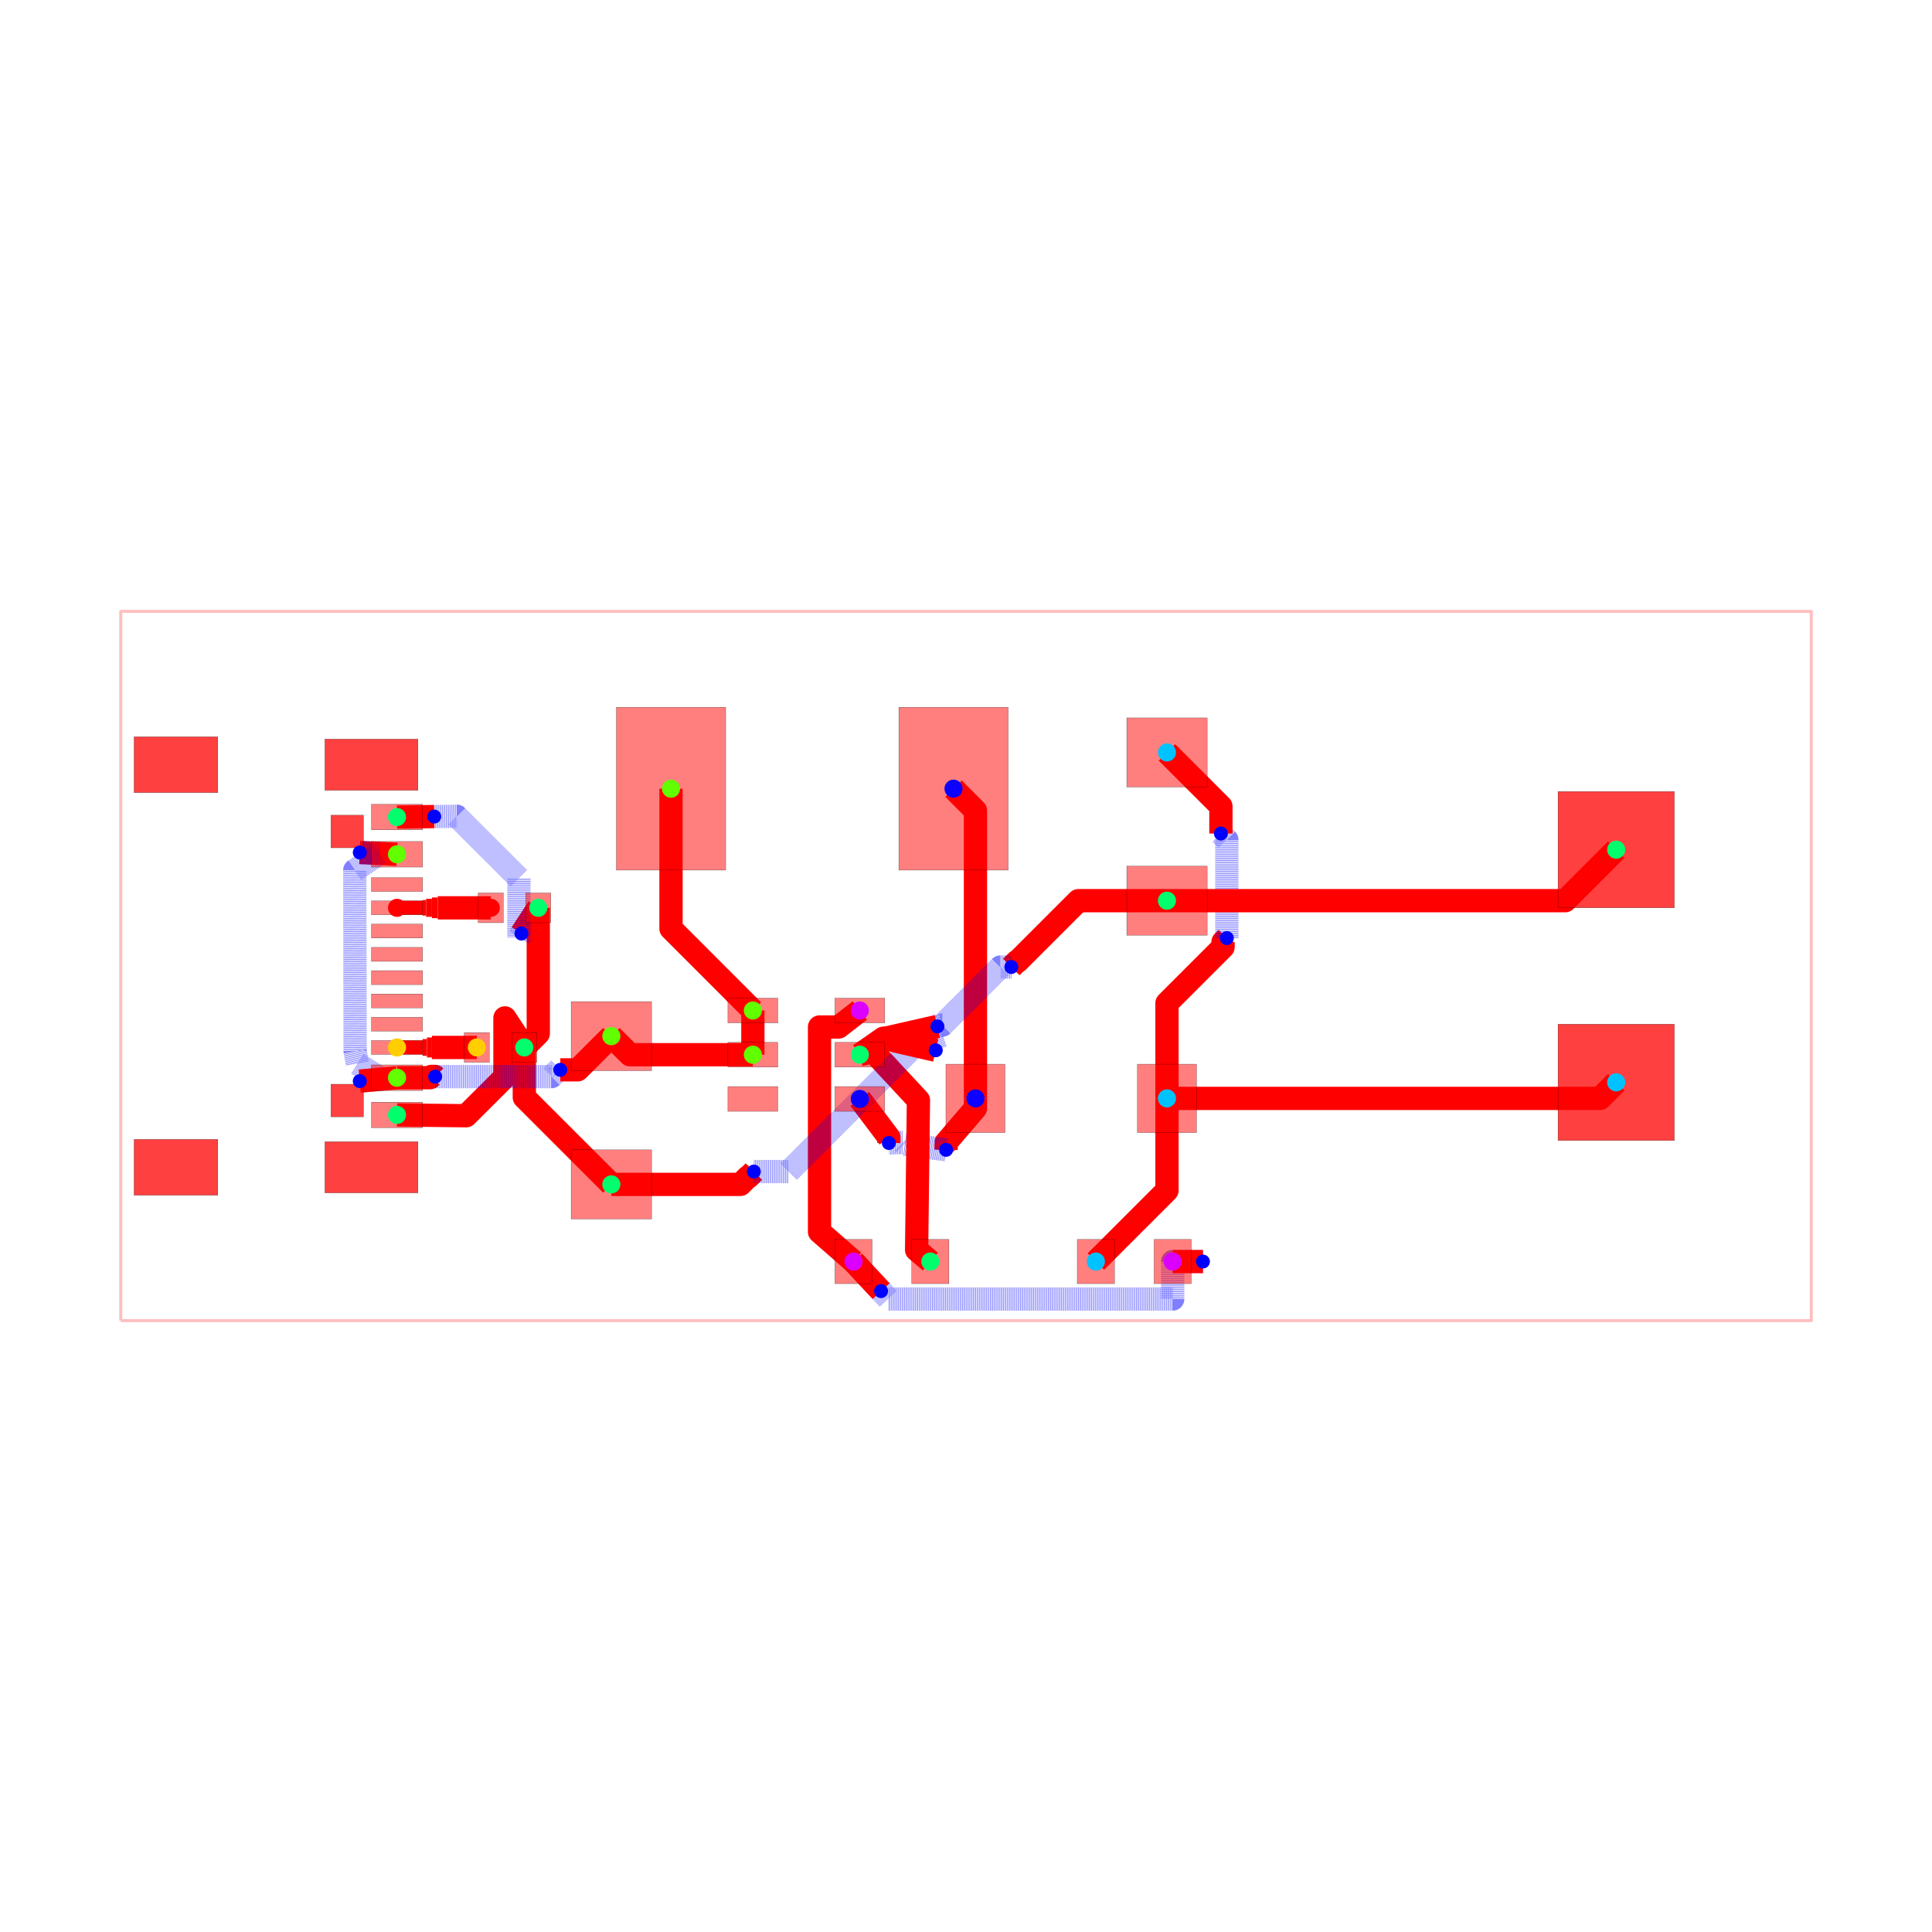
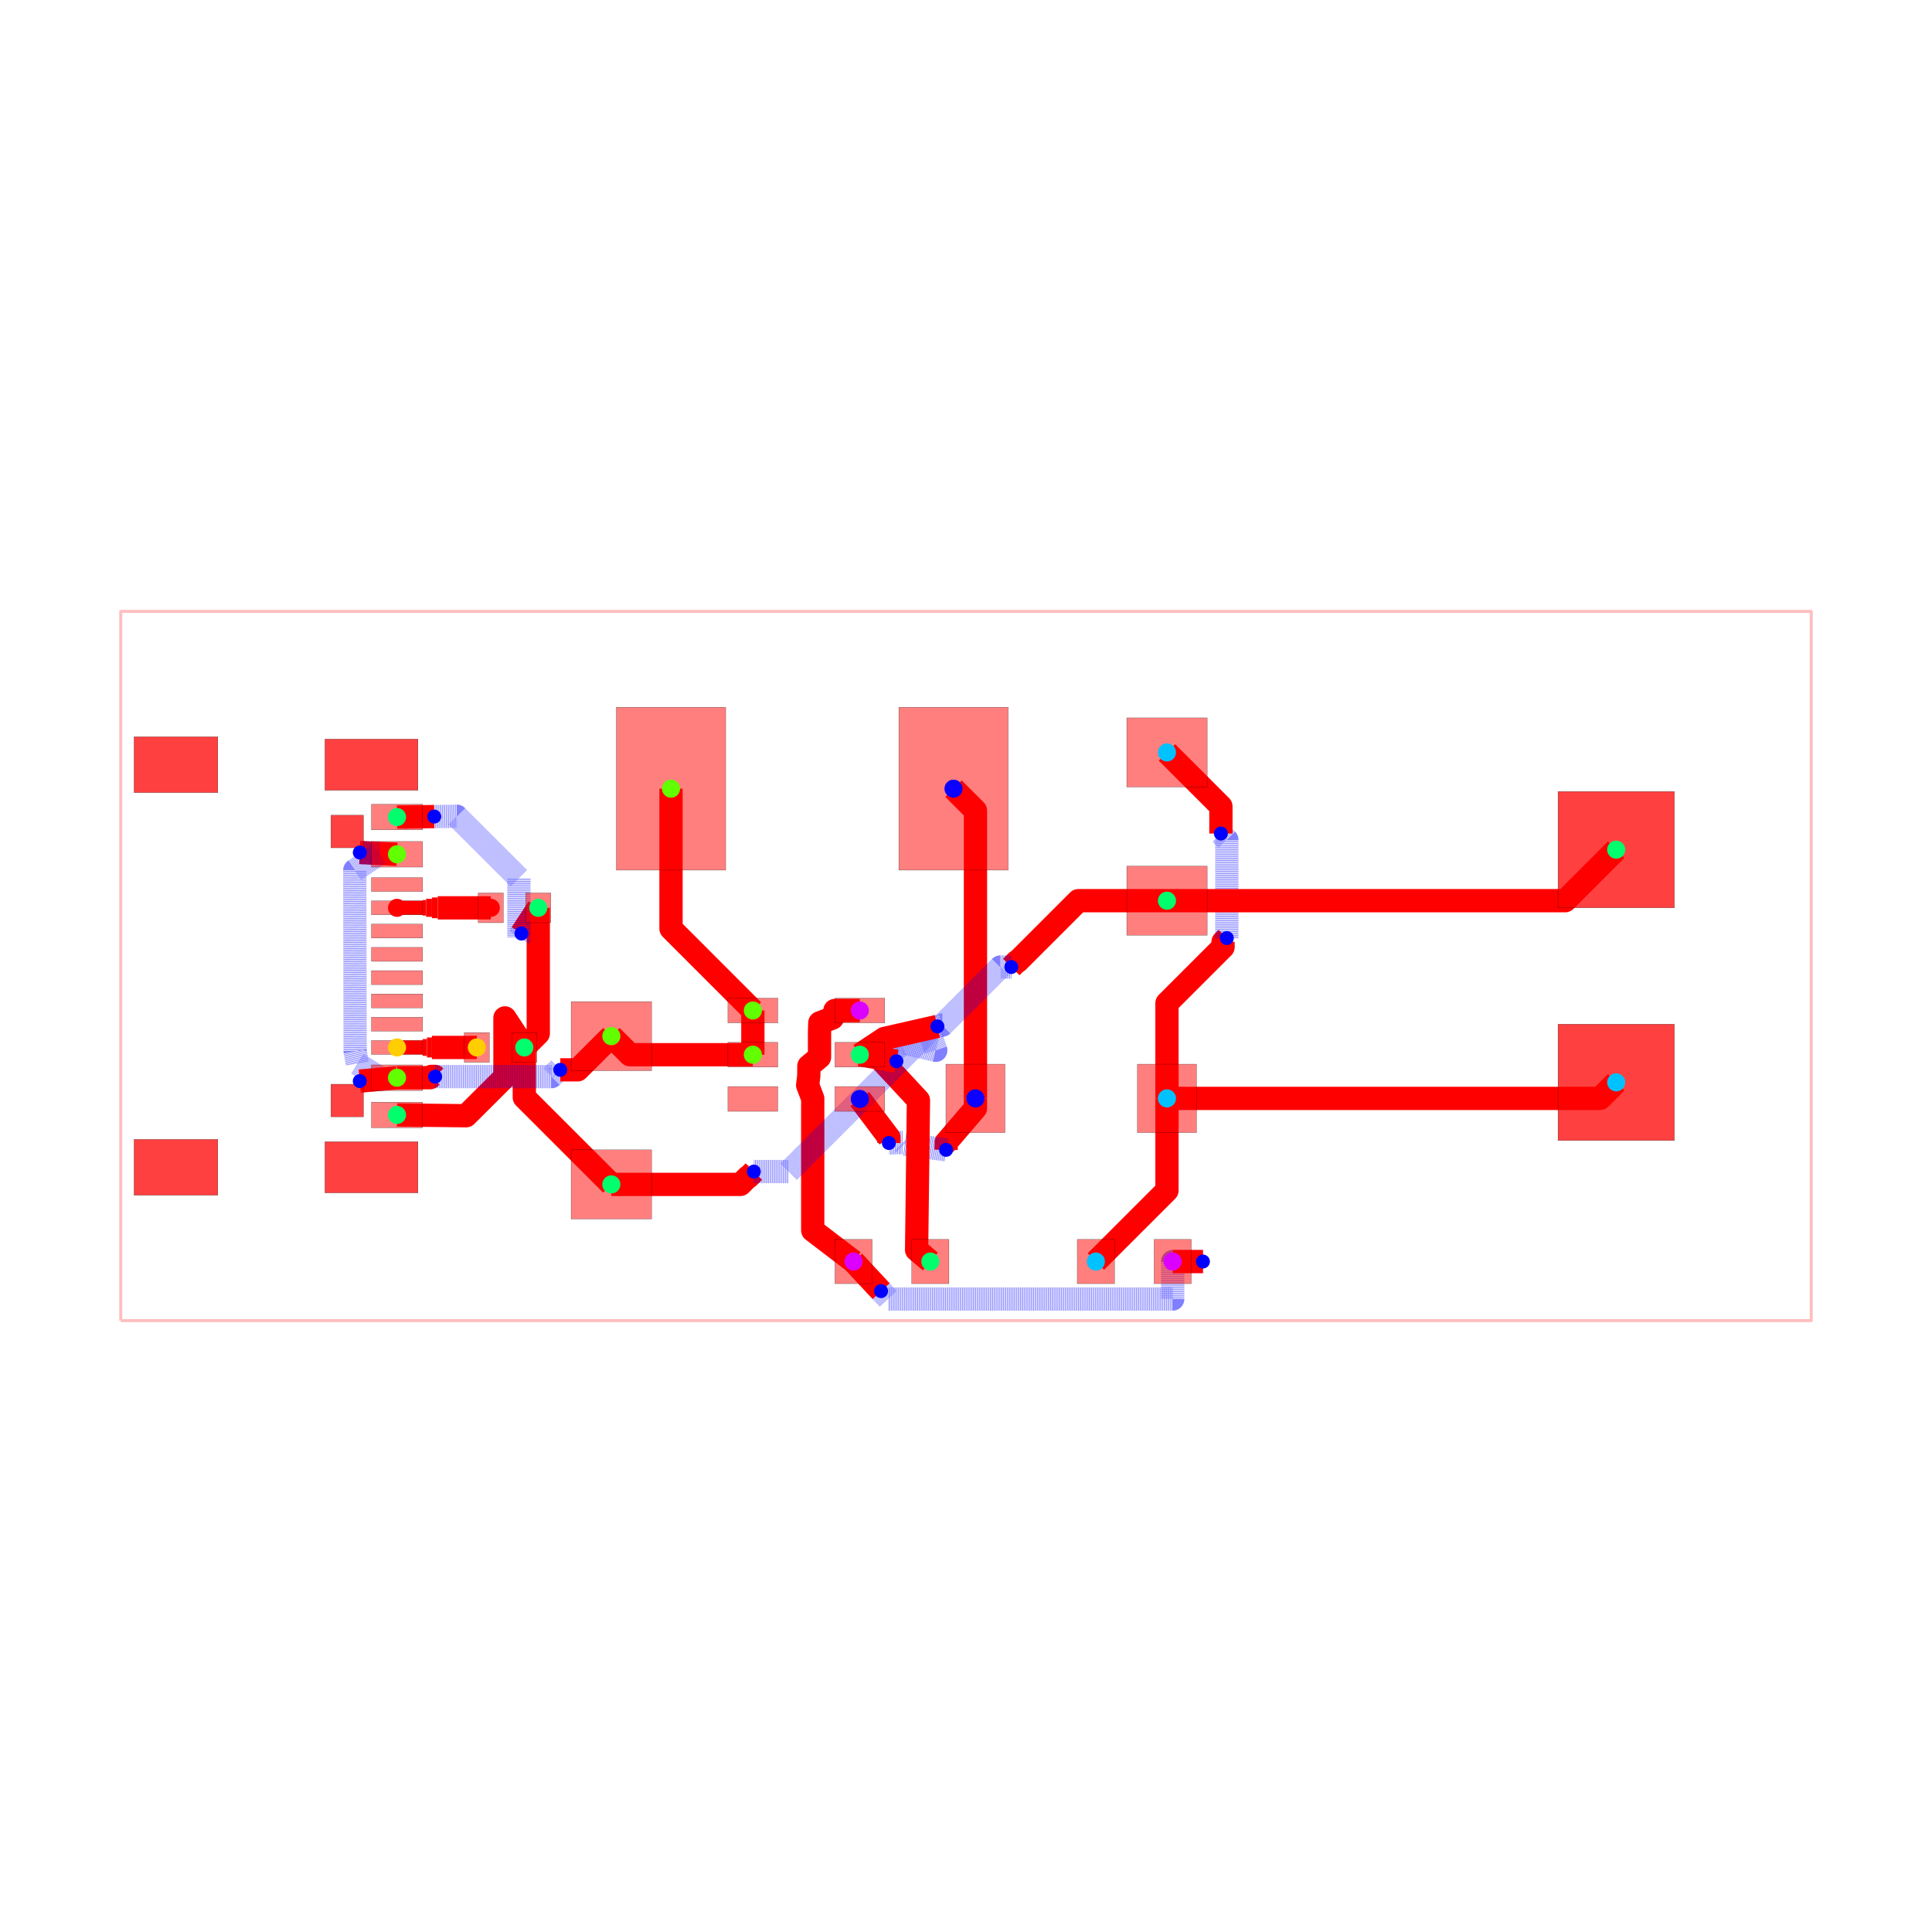
<svg xmlns="http://www.w3.org/2000/svg" width="640" height="640" viewBox="0 0 640 640">
  <rect width="100%" height="100%" fill="white" />
  <g>
    <polyline data-points="-18.160999999999998,-7.619999999999999 18.160999999999998,-7.619999999999999 18.160999999999998,7.619999999999999 -18.160999999999998,7.619999999999999 -18.160999999999998,-7.619999999999999" data-type="line" data-label="" points="40,437.483 600,437.483 600,202.517 40,202.517 40,437.483" fill="none" stroke="rgba(255,0,0,0.25)" stroke-linejoin="round" stroke-width="1px" />
  </g>
  <g>
-     <polyline data-points="-2.4163099999999993,-6.35 -3.1471774999999984,-5.710551009210876 -3.1471774999999984,-1.3102684999999992 -2.7361317704198758,-1.3102684999999992 -2.2811739999999983,-0.9563099999999993" data-type="line" data-label="" points="282.746,417.902 271.478,408.043 271.478,340.201 277.815,340.201 284.83,334.744" fill="none" stroke="red" stroke-linejoin="round" stroke-width="7.709" />
+     <polyline data-points="-2.4163099999999993,-6.35 -3.2931346835429616,-5.680127685400062 -3.2931346835429616,-2.8480794634040896 -3.4019812340629056,-2.5601486348801172 -3.3779812340629056,-2.3581486348801173 -3.3759812340629054,-2.149148634880117 -3.1471774999999984,-1.959 -3.1471774999999984,-1.747 -3.1471774999999984,-1.536 -3.1471774999999984,-1.43 -3.145177499999998,-1.325 -3.141177499999998,-1.221 -2.871,-1.119 -2.817,-1.008 -2.817,-0.956 -2.2811739999999983,-0.9563099999999993" data-type="line" data-label="" points="282.746,417.902 269.228,407.574 269.228,363.911 267.549,359.471 267.919,356.357 267.95,353.135 271.478,350.203 271.478,346.935 271.478,343.682 271.478,342.047 271.509,340.428 271.57,338.825 275.736,337.252 276.568,335.541 276.568,334.739 284.83,334.744" fill="none" stroke="red" stroke-linejoin="round" stroke-width="7.709" />
  </g>
  <g>
    <polyline data-points="-2.4163099999999993,-6.35 -1.8246221972596723,-6.985487968977082" data-type="line" data-label="" points="282.746,417.902 291.869,427.7" fill="none" stroke="red" stroke-linejoin="round" stroke-width="7.709" />
  </g>
  <g>
    <polyline data-points="-1.8246221972596723,-6.985487968977082 -1.666793558370653,-7.154999999999999 4.441,-7.154999999999999 4.441,-6.35 5.090691595973874,-6.35" data-type="line" data-label="" points="291.869,427.7 294.302,430.313 388.47,430.313 388.47,417.902 398.487,417.902" fill="none" stroke="rgba(0,0,255,0.5)" stroke-linejoin="round" stroke-width="7.709" stroke-dasharray="0.2 0.2" />
  </g>
  <g>
    <polyline data-points="5.090691595973874,-6.35 4.440690000000002,-6.35" data-type="line" data-label="" points="398.487,417.902 388.465,417.902" fill="none" stroke="red" stroke-linejoin="round" stroke-width="7.709" />
  </g>
  <g>
-     <polyline data-points="0.20320000000000205,-2.8447999999999993 0.20320000000000205,-3.0566989488203022 -0.4235400185121774,-3.788732227758354 -0.4257861744006447,-3.7880218016998017 -0.4273068353661275,-3.9496905669576887" data-type="line" data-label="" points="323.133,363.86 323.133,367.127 313.47,378.413 313.435,378.402 313.412,380.895" fill="none" stroke="red" stroke-linejoin="round" stroke-width="7.709" />
-   </g>
-   <g>
-     <polyline data-points="-0.4273068353661275,-3.9496905669576887 -1.3188780403449465,-3.829 -1.3535702151932554,-3.7943078251516913 -1.4453078251516913,-3.7943078251516913 -1.6573523597818764,-3.8029170174405604" data-type="line" data-label="" points="313.412,380.895 299.666,379.034 299.131,378.499 297.717,378.499 294.448,378.632" fill="none" stroke="rgba(0,0,255,0.5)" stroke-linejoin="round" stroke-width="7.709" stroke-dasharray="0.2 0.2" />
-   </g>
-   <g>
-     <polyline data-points="-1.6573523597818764,-3.8029170174405604 -1.6565141266099954,-3.6851772200025996 -2.2811739999999983,-2.856229999999999" data-type="line" data-label="" points="294.448,378.632 294.46,376.817 284.83,364.036" fill="none" stroke="red" stroke-linejoin="round" stroke-width="7.709" />
+     <polyline data-points="0.20320000000000205,-2.8447999999999993 0.20320000000000205,-3.0566989488203022 -0.4235398137084829,-3.78873222875297 -0.4257859437407925,-3.788021801540862 -0.427306638300461,-3.949690583378057" data-type="line" data-label="" points="323.133,363.86 323.133,367.127 313.47,378.413 313.435,378.402 313.412,380.895" fill="none" stroke="red" stroke-linejoin="round" stroke-width="7.709" />
+   </g>
+   <g>
+     <polyline data-points="-0.427306638300461,-3.949690583378057 -1.3188780403449465,-3.829 -1.3535702151932554,-3.7943078251516913 -1.4453078251516913,-3.7943078251516913 -1.6573522556708151,-3.802917017869867" data-type="line" data-label="" points="313.412,380.895 299.666,379.034 299.131,378.499 297.717,378.499 294.448,378.632" fill="none" stroke="rgba(0,0,255,0.5)" stroke-linejoin="round" stroke-width="7.709" stroke-dasharray="0.2 0.2" />
+   </g>
+   <g>
+     <polyline data-points="-1.6573522556708151,-3.802917017869867 -1.6565139726959806,-3.6851772279314847 -2.2811739999999983,-2.856229999999999" data-type="line" data-label="" points="294.448,378.632 294.46,376.817 284.83,364.036" fill="none" stroke="red" stroke-linejoin="round" stroke-width="7.709" />
  </g>
  <g>
    <polyline data-points="0.20320000000000205,-2.8447999999999993 0.20320000000000205,3.338799999999998 -0.2683509999999987,3.8100000000000005" data-type="line" data-label="" points="323.133,363.86 323.133,268.524 315.863,261.259" fill="none" stroke="red" stroke-linejoin="round" stroke-width="7.709" />
  </g>
  <g>
    <polyline data-points="4.318000000000001,-2.8447999999999993 4.318000000000001,-4.822999999999999 2.7906900000000023,-6.35" data-type="line" data-label="" points="386.573,363.86 386.573,394.359 363.026,417.902" fill="none" stroke="red" stroke-linejoin="round" stroke-width="7.709" />
  </g>
  <g>
    <polyline data-points="4.318000000000001,-2.8447999999999993 4.318000000000001,-0.7987952881389206 5.522840316492706,0.4060450283537842 5.522840316492706,0.5188403164927061 5.604,0.6" data-type="line" data-label="" points="386.573,363.86 386.573,332.316 405.149,313.74 405.149,312.001 406.401,310.749" fill="none" stroke="red" stroke-linejoin="round" stroke-width="7.709" />
  </g>
  <g>
    <polyline data-points="5.604,0.6 5.604,2.7123972964645318 5.507380916805818,2.8090163796587135 5.507380916805818,2.815619083194182 5.477,2.846" data-type="line" data-label="" points="406.401,310.749 406.401,278.181 404.911,276.692 404.911,276.59 404.442,276.121" fill="none" stroke="rgba(0,0,255,0.5)" stroke-linejoin="round" stroke-width="7.709" stroke-dasharray="0.2 0.2" />
  </g>
  <g>
    <polyline data-points="5.477,2.846 5.477,3.4299999999999997 4.3180000000000005,4.58851" data-type="line" data-label="" points="404.442,276.121 404.442,267.117 386.573,249.256" fill="none" stroke="red" stroke-linejoin="round" stroke-width="7.709" />
  </g>
  <g>
    <polyline data-points="4.318000000000001,-2.8447999999999993 13.624200000000002,-2.8447999999999993 13.97,-2.49936" data-type="line" data-label="" points="386.573,363.86 530.053,363.86 535.385,358.534" fill="none" stroke="red" stroke-linejoin="round" stroke-width="7.709" />
  </g>
  <g>
    <polyline data-points="-9.19,1.25 -9.19,-1.4499999999999993 -9.49,-1.75" data-type="line" data-label="" points="178.312,300.728 178.312,342.356 173.686,346.981" fill="none" stroke="red" stroke-linejoin="round" stroke-width="7.709" />
  </g>
  <g>
    <polyline data-points="-9.49,-1.75 -9.90625,-1.115 -9.90625,-2.385 -10.741133104028393,-3.2172586656503457 -12.22497245,-3.200019" data-type="line" data-label="" points="173.686,346.981 167.269,337.191 167.269,356.771 154.397,369.603 131.52,369.337" fill="none" stroke="red" stroke-linejoin="round" stroke-width="7.709" />
  </g>
  <g>
    <polyline data-points="-9.49,-1.75 -9.49,-2.8229999999999995 -7.619999999999997,-4.6926499999999995" data-type="line" data-label="" points="173.686,346.981 173.686,363.524 202.517,392.35" fill="none" stroke="red" stroke-linejoin="round" stroke-width="7.709" />
  </g>
  <g>
    <polyline data-points="-9.19,1.25 -9.552113308108558,0.6975869053479051" data-type="line" data-label="" points="178.312,300.728 172.729,309.245" fill="none" stroke="red" stroke-linejoin="round" stroke-width="7.709" />
  </g>
  <g>
    <polyline data-points="-9.552113308108558,0.6975869053479051 -9.60625,0.615 -9.60625,1.885 -10.940048387733318,3.217096804312864 -11.424971763591211,3.2106517335395566" data-type="line" data-label="" points="172.729,309.245 171.894,310.518 171.894,290.938 151.33,270.4 143.854,270.499" fill="none" stroke="rgba(0,0,255,0.5)" stroke-linejoin="round" stroke-width="7.709" stroke-dasharray="0.2 0.2" />
  </g>
  <g>
    <polyline data-points="-11.424971763591211,3.2106517335395566 -12.22497245,3.200019" data-type="line" data-label="" points="143.854,270.499 131.52,270.663" fill="none" stroke="red" stroke-linejoin="round" stroke-width="7.709" />
  </g>
  <g>
-     <polyline data-points="-0.7663099999999996,-6.35 -1.0612802934115215,-6.099358585656687 -1.021755284644957,-2.884172239283726 -1.9927158861500482,-1.8388175230311707 -2.2811739999999983,-1.9062699999999992" data-type="line" data-label="" points="308.185,417.902 303.638,414.038 304.247,364.467 289.277,348.35 284.83,349.39" fill="none" stroke="red" stroke-linejoin="round" stroke-width="7.709" />
+     <polyline data-points="-0.7663099999999996,-6.35 -1.0612805032728252,-6.099358582076906 -1.0217548806292183,-2.8841729525352964 -1.9927165504593873,-1.8388165250871862 -2.2811739999999983,-1.9062699999999992" data-type="line" data-label="" points="308.185,417.902 303.638,414.038 304.247,364.467 289.277,348.35 284.83,349.39" fill="none" stroke="red" stroke-linejoin="round" stroke-width="7.709" />
  </g>
  <g>
    <polyline data-points="-7.619999999999997,-4.6926499999999995 -4.8468932732966215,-4.6926499999999995 -4.686497592100059,-4.532254318803437 -4.673254318803437,-4.532254318803437 -4.558,-4.417" data-type="line" data-label="" points="202.517,392.35 245.272,392.35 247.745,389.877 247.949,389.877 249.726,388.1" fill="none" stroke="red" stroke-linejoin="round" stroke-width="7.709" />
  </g>
  <g>
-     <polyline data-points="-4.558,-4.417 -3.8078021274307954,-4.417 -0.7908021274307955,-1.4 -0.6499488613473832,-1.8113567018310632" data-type="line" data-label="" points="249.726,388.1 261.293,388.1 307.808,341.585 309.979,347.927" fill="none" stroke="rgba(0,0,255,0.5)" stroke-linejoin="round" stroke-width="7.709" stroke-dasharray="0.2 0.2" />
-   </g>
-   <g>
-     <polyline data-points="-0.6499488613473832,-1.8113567018310632 -1.774903999999999,-1.5523114999999994 -2.2811739999999983,-1.9062699999999992" data-type="line" data-label="" points="309.979,347.927 292.635,343.933 284.83,349.39" fill="none" stroke="red" stroke-linejoin="round" stroke-width="7.709" />
+     <polyline data-points="-4.558,-4.417 -3.8078021274307954,-4.417 -0.7908021274307955,-1.4 -0.6499488613473832,-1.8113567018310632 -1.774903999999999,-1.5523114999999994 -1.4951693352662687,-2.0454394758922665" data-type="line" data-label="" points="249.726,388.1 261.293,388.1 307.808,341.585 309.979,347.927 292.635,343.933 296.948,351.536" fill="none" stroke="rgba(0,0,255,0.5)" stroke-linejoin="round" stroke-width="7.709" stroke-dasharray="0.2 0.2" />
+   </g>
+   <g>
+     <polyline data-points="-1.4951693352662687,-2.0454394758922665 -2.2811739999999983,-1.9062699999999992" data-type="line" data-label="" points="296.948,351.536 284.83,349.39" fill="none" stroke="red" stroke-linejoin="round" stroke-width="7.709" />
  </g>
  <g>
    <polyline data-points="4.3180000000000005,1.4033499999999999 2.4137394988528467,1.4033499999999999 1.108670229397086,0.09828073054423925 1.0932807305442391,0.09828073054423925 0.973,-0.022" data-type="line" data-label="" points="386.573,298.364 357.214,298.364 337.093,318.485 336.856,318.485 335.001,320.339" fill="none" stroke="red" stroke-linejoin="round" stroke-width="7.709" />
  </g>
  <g>
    <polyline data-points="0.973,-0.022 0.7390276995852163,-0.022 -0.5089774447457027,-1.270005144330919 -0.5130051443309191,-1.270005144330919 -0.6139058381929574,-1.297619511740751" data-type="line" data-label="" points="335.001,320.339 331.394,320.339 312.153,339.58 312.091,339.58 310.535,340.006" fill="none" stroke="rgba(0,0,255,0.5)" stroke-linejoin="round" stroke-width="7.709" stroke-dasharray="0.2 0.2" />
  </g>
  <g>
    <polyline data-points="-0.6139058381929574,-1.297619511740751 -1.7527586995403395,-1.5566647135718148 -2.2811739999999983,-1.9062699999999992" data-type="line" data-label="" points="310.535,340.006 292.977,344 284.83,349.39" fill="none" stroke="red" stroke-linejoin="round" stroke-width="7.709" />
  </g>
  <g>
    <polyline data-points="4.3180000000000005,1.4033499999999999 12.87435,1.4033499999999999 13.97,2.49936" data-type="line" data-label="" points="386.573,298.364 518.492,298.364 535.385,281.466" fill="none" stroke="red" stroke-linejoin="round" stroke-width="7.709" />
  </g>
  <g>
    <polyline data-points="-4.5793659999999985,-1.9062699999999992 -4.5793659999999985,-0.9563659999999987 -4.5793659999999985,-0.9563099999999991" data-type="line" data-label="" points="249.397,349.39 249.397,334.745 249.397,334.744" fill="none" stroke="red" stroke-linejoin="round" stroke-width="7.709" />
  </g>
  <g>
    <polyline data-points="-4.5793659999999985,-1.9062699999999992 -7.2207300000000005,-1.9062699999999992 -7.619999999999997,-1.5074899999999996" data-type="line" data-label="" points="249.397,349.39 208.673,349.39 202.517,343.242" fill="none" stroke="red" stroke-linejoin="round" stroke-width="7.709" />
  </g>
  <g>
    <polyline data-points="-12.22497245,-2.400173 -11.515140608411697,-2.400173 -11.48680088082957,-2.3718332724178732 -11.411166727582128,-2.3718332724178732 -11.406,-2.377" data-type="line" data-label="" points="131.52,357.005 142.464,357.005 142.9,356.568 144.067,356.568 144.146,356.648" fill="none" stroke="red" stroke-linejoin="round" stroke-width="7.709" />
  </g>
  <g>
    <polyline data-points="-11.406,-2.377 -8.905891296456549,-2.377 -8.729934816827956,-2.2010435203714067 -8.729934816827956,-2.218065183172044 -8.717,-2.231" data-type="line" data-label="" points="144.146,356.648 182.692,356.648 185.405,353.935 185.405,354.197 185.604,354.397" fill="none" stroke="rgba(0,0,255,0.5)" stroke-linejoin="round" stroke-width="7.709" stroke-dasharray="0.2 0.2" />
  </g>
  <g>
    <polyline data-points="-8.717,-2.231 -8.344,-2.231 -7.619999999999997,-1.5074899999999996" data-type="line" data-label="" points="185.604,354.397 191.355,354.397 202.517,343.242" fill="none" stroke="red" stroke-linejoin="round" stroke-width="7.709" />
  </g>
  <g>
    <polyline data-points="-12.22497245,2.399919 -13.024972938448633,2.4387850446767128" data-type="line" data-label="" points="131.52,282.999 119.185,282.4" fill="none" stroke="red" stroke-linejoin="round" stroke-width="7.709" />
  </g>
  <g>
    <polyline data-points="-13.024972938448633,2.4387850446767128 -12.59681518112268,2.4179840592208395 -13.132642052200005,2.0568131152522096 -13.125376340346026,-1.8276220830483796 -13.077227055693317,-2.100963822096486 -12.547711793641538,-2.4296929154659503 -13.02497236584979,-2.473346383889889" data-type="line" data-label="" points="119.185,282.4 125.787,282.72 117.525,288.289 117.637,348.178 118.38,352.392 126.544,357.46 119.185,358.133" fill="none" stroke="rgba(0,0,255,0.5)" stroke-linejoin="round" stroke-width="7.709" stroke-dasharray="0.2 0.2" />
  </g>
  <g>
    <polyline data-points="-13.02497236584979,-2.473346383889889 -12.22497245,-2.400173" data-type="line" data-label="" points="119.185,358.133 131.52,357.005" fill="none" stroke="red" stroke-linejoin="round" stroke-width="7.709" />
  </g>
  <g>
    <polyline data-points="-6.338188999999998,3.8100000000000005 -6.338188999999998,0.8031889999999984 -4.5793659999999985,-0.9563099999999991" data-type="line" data-label="" points="222.28,261.259 222.28,307.617 249.397,334.744" fill="none" stroke="red" stroke-linejoin="round" stroke-width="7.709" />
  </g>
  <g>
    <polyline data-points="-10.51,-1.75 -11.3675,-1.75 -11.4746875,-1.75" data-type="line" data-label="" points="157.96,346.981 144.74,346.981 143.087,346.981" fill="none" stroke="red" stroke-linejoin="round" stroke-width="7.709" />
  </g>
  <g>
    <polyline data-points="-11.4746875,-1.75 -11.581875,-1.75" data-type="line" data-label="" points="143.087,346.981 141.435,346.981" fill="none" stroke="red" stroke-linejoin="round" stroke-width="6.634" />
  </g>
  <g>
    <polyline data-points="-11.581875,-1.75 -11.6750011,-1.75" data-type="line" data-label="" points="141.435,346.981 139.999,346.981" fill="none" stroke="red" stroke-linejoin="round" stroke-width="5.559" />
  </g>
  <g>
    <polyline data-points="-11.6750011,-1.75 -11.6890625,-1.75 -11.79625,-1.75 -11.903437499999999,-1.75 -12.010625,-1.75 -12.1178125,-1.75 -12.225,-1.75 -12.22497245,-1.7501869999999997" data-type="line" data-label="" points="139.999,346.981 139.782,346.981 138.13,346.981 136.477,346.981 134.824,346.981 133.172,346.981 131.519,346.981 131.52,346.984" fill="none" stroke="red" stroke-linejoin="round" stroke-width="4.625" />
  </g>
  <g>
    <polyline data-points="-10.209999999999999,1.25 -11.225,1.25 -11.35,1.25" data-type="line" data-label="" points="162.586,300.728 146.937,300.728 145.01,300.728" fill="none" stroke="red" stroke-linejoin="round" stroke-width="7.709" />
  </g>
  <g>
    <polyline data-points="-11.35,1.25 -11.475,1.25" data-type="line" data-label="" points="145.01,300.728 143.082,300.728" fill="none" stroke="red" stroke-linejoin="round" stroke-width="6.852" />
  </g>
  <g>
    <polyline data-points="-11.475,1.25 -11.6,1.25" data-type="line" data-label="" points="143.082,300.728 141.155,300.728" fill="none" stroke="red" stroke-linejoin="round" stroke-width="5.996" />
  </g>
  <g>
    <polyline data-points="-11.6,1.25 -11.6750011,1.25" data-type="line" data-label="" points="141.155,300.728 139.999,300.728" fill="none" stroke="red" stroke-linejoin="round" stroke-width="5.139" />
  </g>
  <g>
    <polyline data-points="-11.6750011,1.25 -11.725,1.25 -11.85,1.25 -11.975,1.25 -12.1,1.25 -12.225,1.25 -12.22497245,1.2498070000000001" data-type="line" data-label="" points="139.999,300.728 139.228,300.728 137.301,300.728 135.374,300.728 133.446,300.728 131.519,300.728 131.52,300.731" fill="none" stroke="red" stroke-linejoin="round" stroke-width="4.625" />
  </g>
  <g>
    <rect data-type="rect" data-label="top source_net_1" data-x="-12.22497245" data-y="3.200019" x="123.04" y="266.423" width="16.959" height="8.48" fill="rgba(255,0,0,0.5)" stroke="black" stroke-width="0.065" />
  </g>
  <g>
    <rect data-type="rect" data-label="top source_net_0" data-x="-12.22497245" data-y="2.399919" x="123.04" y="278.759" width="16.959" height="8.48" fill="rgba(255,0,0,0.5)" stroke="black" stroke-width="0.065" />
  </g>
  <g>
    <rect data-type="rect" data-label="top" data-x="-12.22497245" data-y="1.7499330000000002" x="123.04" y="290.707" width="16.959" height="4.625" fill="rgba(255,0,0,0.5)" stroke="black" stroke-width="0.065" />
  </g>
  <g>
    <rect data-type="rect" data-label="top source_trace_4" data-x="-12.22497245" data-y="1.2498070000000001" x="123.04" y="298.418" width="16.959" height="4.625" fill="rgba(255,0,0,0.5)" stroke="black" stroke-width="0.065" />
  </g>
  <g>
    <rect data-type="rect" data-label="top" data-x="-12.22497245" data-y="0.7499350000000001" x="123.04" y="306.125" width="16.959" height="4.625" fill="rgba(255,0,0,0.5)" stroke="black" stroke-width="0.065" />
  </g>
  <g>
    <rect data-type="rect" data-label="top" data-x="-12.22497245" data-y="0.2500630000000001" x="123.04" y="313.832" width="16.959" height="4.625" fill="rgba(255,0,0,0.5)" stroke="black" stroke-width="0.065" />
  </g>
  <g>
    <rect data-type="rect" data-label="top" data-x="-12.22497245" data-y="-0.25006299999999987" x="123.04" y="321.543" width="16.959" height="4.625" fill="rgba(255,0,0,0.5)" stroke="black" stroke-width="0.065" />
  </g>
  <g>
    <rect data-type="rect" data-label="top" data-x="-12.22497245" data-y="-0.7499349999999999" x="123.04" y="329.25" width="16.959" height="4.625" fill="rgba(255,0,0,0.5)" stroke="black" stroke-width="0.065" />
  </g>
  <g>
    <rect data-type="rect" data-label="top" data-x="-12.22497245" data-y="-1.2500609999999999" x="123.04" y="336.96" width="16.959" height="4.625" fill="rgba(255,0,0,0.5)" stroke="black" stroke-width="0.065" />
  </g>
  <g>
    <rect data-type="rect" data-label="top source_trace_6" data-x="-12.22497245" data-y="-1.7501869999999997" x="123.04" y="344.671" width="16.959" height="4.625" fill="rgba(255,0,0,0.5)" stroke="black" stroke-width="0.065" />
  </g>
  <g>
    <rect data-type="rect" data-label="top source_net_0" data-x="-12.22497245" data-y="-2.400173" x="123.04" y="352.765" width="16.959" height="8.48" fill="rgba(255,0,0,0.5)" stroke="black" stroke-width="0.065" />
  </g>
  <g>
    <rect data-type="rect" data-label="top source_net_1" data-x="-12.22497245" data-y="-3.200019" x="123.04" y="365.097" width="16.959" height="8.48" fill="rgba(255,0,0,0.5)" stroke="black" stroke-width="0.065" />
  </g>
  <g>
    <rect data-type="rect" data-label="top source_trace_4" data-x="-10.209999999999999" data-y="1.25" x="158.423" y="295.794" width="8.326" height="9.867" fill="rgba(255,0,0,0.5)" stroke="black" stroke-width="0.065" />
  </g>
  <g>
    <rect data-type="rect" data-label="top source_net_1" data-x="-9.19" data-y="1.25" x="174.149" y="295.794" width="8.326" height="9.867" fill="rgba(255,0,0,0.5)" stroke="black" stroke-width="0.065" />
  </g>
  <g>
    <rect data-type="rect" data-label="top source_trace_6" data-x="-10.51" data-y="-1.75" x="153.798" y="342.047" width="8.326" height="9.867" fill="rgba(255,0,0,0.5)" stroke="black" stroke-width="0.065" />
  </g>
  <g>
    <rect data-type="rect" data-label="top source_net_1" data-x="-9.49" data-y="-1.75" x="169.524" y="342.047" width="8.326" height="9.867" fill="rgba(255,0,0,0.5)" stroke="black" stroke-width="0.065" />
  </g>
  <g>
    <rect data-type="rect" data-label="top source_net_3" data-x="-2.2811739999999983" data-y="-2.856229999999999" x="276.566" y="359.935" width="16.528" height="8.202" fill="rgba(255,0,0,0.5)" stroke="black" stroke-width="0.065" />
  </g>
  <g>
    <rect data-type="rect" data-label="top source_net_1" data-x="-2.2811739999999983" data-y="-1.9062699999999992" x="276.566" y="345.289" width="16.528" height="8.202" fill="rgba(255,0,0,0.5)" stroke="black" stroke-width="0.065" />
  </g>
  <g>
    <rect data-type="rect" data-label="top source_net_4" data-x="-2.2811739999999983" data-y="-0.9563099999999993" x="276.566" y="330.643" width="16.528" height="8.202" fill="rgba(255,0,0,0.5)" stroke="black" stroke-width="0.065" />
  </g>
  <g>
    <rect data-type="rect" data-label="top source_net_0" data-x="-4.5793659999999985" data-y="-0.9563099999999991" x="241.133" y="330.643" width="16.528" height="8.202" fill="rgba(255,0,0,0.5)" stroke="black" stroke-width="0.065" />
  </g>
  <g>
    <rect data-type="rect" data-label="top source_net_0" data-x="-4.5793659999999985" data-y="-1.9062699999999992" x="241.133" y="345.289" width="16.528" height="8.202" fill="rgba(255,0,0,0.5)" stroke="black" stroke-width="0.065" />
  </g>
  <g>
    <rect data-type="rect" data-label="top" data-x="-4.5793659999999985" data-y="-2.856229999999999" x="241.133" y="359.935" width="16.528" height="8.202" fill="rgba(255,0,0,0.5)" stroke="black" stroke-width="0.065" />
  </g>
  <g>
    <rect data-type="rect" data-label="top source_net_0" data-x="-6.338188999999998" data-y="3.8100000000000005" x="204.164" y="234.278" width="36.232" height="53.962" fill="rgba(255,0,0,0.5)" stroke="black" stroke-width="0.065" />
  </g>
  <g>
    <rect data-type="rect" data-label="top source_net_3" data-x="-0.2683509999999987" data-y="3.8100000000000005" x="297.747" y="234.278" width="36.232" height="53.962" fill="rgba(255,0,0,0.5)" stroke="black" stroke-width="0.065" />
  </g>
  <g>
    <rect data-type="rect" data-label="top source_net_3" data-x="0.20320000000000205" data-y="-2.8447999999999993" x="313.343" y="352.52" width="19.58" height="22.679" fill="rgba(255,0,0,0.5)" stroke="black" stroke-width="0.065" />
  </g>
  <g>
    <rect data-type="rect" data-label="top source_net_2" data-x="4.318000000000001" data-y="-2.8447999999999993" x="376.783" y="352.52" width="19.58" height="22.679" fill="rgba(255,0,0,0.5)" stroke="black" stroke-width="0.065" />
  </g>
  <g>
    <rect data-type="rect" data-label="top source_net_1" data-x="-7.619999999999997" data-y="-4.6926499999999995" x="189.197" y="380.902" width="26.642" height="22.895" fill="rgba(255,0,0,0.5)" stroke="black" stroke-width="0.065" />
  </g>
  <g>
    <rect data-type="rect" data-label="top source_net_0" data-x="-7.619999999999997" data-y="-1.5074899999999996" x="189.197" y="331.794" width="26.642" height="22.895" fill="rgba(255,0,0,0.5)" stroke="black" stroke-width="0.065" />
  </g>
  <g>
    <rect data-type="rect" data-label="top source_net_1" data-x="4.3180000000000005" data-y="1.4033499999999999" x="373.253" y="286.916" width="26.642" height="22.895" fill="rgba(255,0,0,0.5)" stroke="black" stroke-width="0.065" />
  </g>
  <g>
    <rect data-type="rect" data-label="top source_net_2" data-x="4.3180000000000005" data-y="4.58851" x="373.253" y="237.808" width="26.642" height="22.895" fill="rgba(255,0,0,0.5)" stroke="black" stroke-width="0.065" />
  </g>
  <g>
    <rect data-type="rect" data-label="top source_net_2" data-x="2.7906900000000023" data-y="-6.35" x="356.859" y="410.579" width="12.334" height="14.647" fill="rgba(255,0,0,0.5)" stroke="black" stroke-width="0.065" />
  </g>
  <g>
    <rect data-type="rect" data-label="top source_net_4" data-x="4.440690000000002" data-y="-6.35" x="382.298" y="410.579" width="12.334" height="14.647" fill="rgba(255,0,0,0.5)" stroke="black" stroke-width="0.065" />
  </g>
  <g>
    <rect data-type="rect" data-label="top source_net_4" data-x="-2.4163099999999993" data-y="-6.35" x="276.579" y="410.579" width="12.334" height="14.647" fill="rgba(255,0,0,0.5)" stroke="black" stroke-width="0.065" />
  </g>
  <g>
    <rect data-type="rect" data-label="top source_net_1" data-x="-0.7663099999999996" data-y="-6.35" x="302.018" y="410.579" width="12.334" height="14.647" fill="rgba(255,0,0,0.5)" stroke="black" stroke-width="0.065" />
  </g>
  <g>
    <rect data-type="rect" data-label="top bottom" data-x="-12.77488245" data-y="4.324985" data-ccw-rotation-degrees="270" x="114.562" y="237.901" width="16.959" height="30.835" fill="rgba(255,0,0,0.75)" stroke="black" stroke-width="0.065" transform="rotate(90 123.0413 253.3189)" />
  </g>
  <g>
    <rect data-type="rect" data-label="top bottom" data-x="-12.77488245" data-y="-4.324985" data-ccw-rotation-degrees="270" x="114.562" y="371.263" width="16.959" height="30.835" fill="rgba(255,0,0,0.75)" stroke="black" stroke-width="0.065" transform="rotate(90 123.0413 386.6811)" />
  </g>
  <g>
    <rect data-type="rect" data-label="top bottom" data-x="-16.97502645" data-y="4.324985" data-ccw-rotation-degrees="270" x="49.034" y="239.443" width="18.501" height="27.752" fill="rgba(255,0,0,0.75)" stroke="black" stroke-width="0.065" transform="rotate(90 58.28493 253.3189)" />
  </g>
  <g>
    <rect data-type="rect" data-label="top bottom" data-x="-16.975026449999998" data-y="-4.324985" data-ccw-rotation-degrees="270" x="49.034" y="372.805" width="18.501" height="27.752" fill="rgba(255,0,0,0.75)" stroke="black" stroke-width="0.065" transform="rotate(90 58.28493 386.6811)" />
  </g>
  <g>
    <rect data-type="rect" data-label="top source_net_2 bottom source_net_2" data-x="13.97" data-y="-2.49936" x="516.113" y="339.262" width="38.544" height="38.544" fill="rgba(255,0,0,0.75)" stroke="black" stroke-width="0.065" />
  </g>
  <g>
    <rect data-type="rect" data-label="top source_net_1 bottom source_net_1" data-x="13.97" data-y="2.49936" x="516.113" y="262.194" width="38.544" height="38.544" fill="rgba(255,0,0,0.75)" stroke="black" stroke-width="0.065" />
  </g>
  <g>
    <rect data-type="rect" data-label="top bottom" data-x="-13.29507445" data-y="2.889885" x="109.625" y="270.048" width="10.793" height="10.793" fill="rgba(255,0,0,0.75)" stroke="black" stroke-width="0.065" />
  </g>
  <g>
    <rect data-type="rect" data-label="top bottom" data-x="-13.29507445" data-y="-2.890139" x="109.625" y="359.163" width="10.793" height="10.793" fill="rgba(255,0,0,0.75)" stroke="black" stroke-width="0.065" />
  </g>
  <circle data-type="circle" data-label="" data-x="-1.8246221972596723" data-y="-6.985487968977082" cx="291.869" cy="427.7" r="2.313" fill="blue" stroke="none" stroke-width="0.065" />
  <circle data-type="circle" data-label="" data-x="5.090691595973874" data-y="-6.35" cx="398.487" cy="417.902" r="2.313" fill="blue" stroke="none" stroke-width="0.065" />
-   <circle data-type="circle" data-label="" data-x="-0.4273068353661275" data-y="-3.9496905669576887" cx="313.412" cy="380.895" r="2.313" fill="blue" stroke="none" stroke-width="0.065" />
-   <circle data-type="circle" data-label="" data-x="-1.6573523597818764" data-y="-3.8029170174405604" cx="294.448" cy="378.632" r="2.313" fill="blue" stroke="none" stroke-width="0.065" />
+   <circle data-type="circle" data-label="" data-x="-0.427306638300461" data-y="-3.949690583378057" cx="313.412" cy="380.895" r="2.313" fill="blue" stroke="none" stroke-width="0.065" />
+   <circle data-type="circle" data-label="" data-x="-1.6573522556708151" data-y="-3.802917017869867" cx="294.448" cy="378.632" r="2.313" fill="blue" stroke="none" stroke-width="0.065" />
  <circle data-type="circle" data-label="" data-x="5.604" data-y="0.6" cx="406.401" cy="310.749" r="2.313" fill="blue" stroke="none" stroke-width="0.065" />
  <circle data-type="circle" data-label="" data-x="5.477" data-y="2.846" cx="404.442" cy="276.121" r="2.313" fill="blue" stroke="none" stroke-width="0.065" />
  <circle data-type="circle" data-label="" data-x="-9.552113308108558" data-y="0.6975869053479051" cx="172.729" cy="309.245" r="2.313" fill="blue" stroke="none" stroke-width="0.065" />
  <circle data-type="circle" data-label="" data-x="-11.424971763591211" data-y="3.2106517335395566" cx="143.854" cy="270.499" r="2.313" fill="blue" stroke="none" stroke-width="0.065" />
  <circle data-type="circle" data-label="" data-x="-4.558" data-y="-4.417" cx="249.726" cy="388.1" r="2.313" fill="blue" stroke="none" stroke-width="0.065" />
-   <circle data-type="circle" data-label="" data-x="-0.6499488613473832" data-y="-1.8113567018310632" cx="309.979" cy="347.927" r="2.313" fill="blue" stroke="none" stroke-width="0.065" />
+   <circle data-type="circle" data-label="" data-x="-1.4951693352662687" data-y="-2.0454394758922665" cx="296.948" cy="351.536" r="2.313" fill="blue" stroke="none" stroke-width="0.065" />
  <circle data-type="circle" data-label="" data-x="0.973" data-y="-0.022" cx="335.001" cy="320.339" r="2.313" fill="blue" stroke="none" stroke-width="0.065" />
  <circle data-type="circle" data-label="" data-x="-0.6139058381929574" data-y="-1.297619511740751" cx="310.535" cy="340.006" r="2.313" fill="blue" stroke="none" stroke-width="0.065" />
  <circle data-type="circle" data-label="" data-x="-11.406" data-y="-2.377" cx="144.146" cy="356.648" r="2.313" fill="blue" stroke="none" stroke-width="0.065" />
  <circle data-type="circle" data-label="" data-x="-8.717" data-y="-2.231" cx="185.604" cy="354.397" r="2.313" fill="blue" stroke="none" stroke-width="0.065" />
  <circle data-type="circle" data-label="" data-x="-13.024972938448633" data-y="2.4387850446767128" cx="119.185" cy="282.4" r="2.313" fill="blue" stroke="none" stroke-width="0.065" />
  <circle data-type="circle" data-label="" data-x="-13.02497236584979" data-y="-2.473346383889889" cx="119.185" cy="358.133" r="2.313" fill="blue" stroke="none" stroke-width="0.065" />
  <g>
    <circle data-type="point" data-label="source_trace_4 source_trace_4 top" data-x="-10.209999999999999" data-y="1.25" cx="162.586" cy="300.728" r="3" fill="hsl(0, 100%, 50%)" />
  </g>
  <g>
    <circle data-type="point" data-label="source_trace_4 source_trace_4 top" data-x="-12.22497245" data-y="1.2498070000000001" cx="131.52" cy="300.731" r="3" fill="hsl(0, 100%, 50%)" />
  </g>
  <g>
    <circle data-type="point" data-label="source_trace_6 source_trace_6 top" data-x="-10.51" data-y="-1.75" cx="157.96" cy="346.981" r="3" fill="hsl(48.571, 100%, 50%)" />
  </g>
  <g>
    <circle data-type="point" data-label="source_trace_6 source_trace_6 top" data-x="-12.22497245" data-y="-1.7501869999999997" cx="131.52" cy="346.984" r="3" fill="hsl(48.571, 100%, 50%)" />
  </g>
  <g>
    <circle data-type="point" data-label="source_net_0 source_net_0 top" data-x="-12.22497245" data-y="2.399919" cx="131.52" cy="282.999" r="3" fill="hsl(97.143, 100%, 50%)" />
  </g>
  <g>
    <circle data-type="point" data-label="source_net_0 source_net_0 top" data-x="-12.22497245" data-y="-2.400173" cx="131.52" cy="357.005" r="3" fill="hsl(97.143, 100%, 50%)" />
  </g>
  <g>
    <circle data-type="point" data-label="source_net_0 source_net_0 top" data-x="-4.5793659999999985" data-y="-0.9563099999999991" cx="249.397" cy="334.744" r="3" fill="hsl(97.143, 100%, 50%)" />
  </g>
  <g>
    <circle data-type="point" data-label="source_net_0 source_net_0 top" data-x="-4.5793659999999985" data-y="-1.9062699999999992" cx="249.397" cy="349.39" r="3" fill="hsl(97.143, 100%, 50%)" />
  </g>
  <g>
    <circle data-type="point" data-label="source_net_0 source_net_0 top" data-x="-6.338188999999998" data-y="3.8100000000000005" cx="222.28" cy="261.259" r="3" fill="hsl(97.143, 100%, 50%)" />
  </g>
  <g>
    <circle data-type="point" data-label="source_net_0 source_net_0 top" data-x="-7.619999999999997" data-y="-1.5074899999999996" cx="202.517" cy="343.242" r="3" fill="hsl(97.143, 100%, 50%)" />
  </g>
  <g>
    <circle data-type="point" data-label="source_net_1 source_net_1 top" data-x="-12.22497245" data-y="3.200019" cx="131.52" cy="270.663" r="3" fill="hsl(145.714, 100%, 50%)" />
  </g>
  <g>
    <circle data-type="point" data-label="source_net_1 source_net_1 top" data-x="-12.22497245" data-y="-3.200019" cx="131.52" cy="369.337" r="3" fill="hsl(145.714, 100%, 50%)" />
  </g>
  <g>
    <circle data-type="point" data-label="source_net_1 source_net_1 top" data-x="-9.19" data-y="1.25" cx="178.312" cy="300.728" r="3" fill="hsl(145.714, 100%, 50%)" />
  </g>
  <g>
    <circle data-type="point" data-label="source_net_1 source_net_1 top" data-x="-9.49" data-y="-1.75" cx="173.686" cy="346.981" r="3" fill="hsl(145.714, 100%, 50%)" />
  </g>
  <g>
    <circle data-type="point" data-label="source_net_1 source_net_1 top" data-x="13.97" data-y="2.49936" cx="535.385" cy="281.466" r="3" fill="hsl(145.714, 100%, 50%)" />
  </g>
  <g>
    <circle data-type="point" data-label="source_net_1 source_net_1 top" data-x="-2.2811739999999983" data-y="-1.9062699999999992" cx="284.83" cy="349.39" r="3" fill="hsl(145.714, 100%, 50%)" />
  </g>
  <g>
    <circle data-type="point" data-label="source_net_1 source_net_1 top" data-x="-7.619999999999997" data-y="-4.6926499999999995" cx="202.517" cy="392.35" r="3" fill="hsl(145.714, 100%, 50%)" />
  </g>
  <g>
    <circle data-type="point" data-label="source_net_1 source_net_1 top" data-x="4.3180000000000005" data-y="1.4033499999999999" cx="386.573" cy="298.364" r="3" fill="hsl(145.714, 100%, 50%)" />
  </g>
  <g>
    <circle data-type="point" data-label="source_net_1 source_net_1 top" data-x="-0.7663099999999996" data-y="-6.35" cx="308.185" cy="417.902" r="3" fill="hsl(145.714, 100%, 50%)" />
  </g>
  <g>
    <circle data-type="point" data-label="source_net_2 source_net_2 top" data-x="13.97" data-y="-2.49936" cx="535.385" cy="358.534" r="3" fill="hsl(194.286, 100%, 50%)" />
  </g>
  <g>
    <circle data-type="point" data-label="source_net_2 source_net_2 top" data-x="4.318000000000001" data-y="-2.8447999999999993" cx="386.573" cy="363.86" r="3" fill="hsl(194.286, 100%, 50%)" />
  </g>
  <g>
    <circle data-type="point" data-label="source_net_2 source_net_2 top" data-x="4.3180000000000005" data-y="4.58851" cx="386.573" cy="249.256" r="3" fill="hsl(194.286, 100%, 50%)" />
  </g>
  <g>
    <circle data-type="point" data-label="source_net_2 source_net_2 top" data-x="2.7906900000000023" data-y="-6.35" cx="363.026" cy="417.902" r="3" fill="hsl(194.286, 100%, 50%)" />
  </g>
  <g>
    <circle data-type="point" data-label="source_net_3 source_net_3 top" data-x="-2.2811739999999983" data-y="-2.856229999999999" cx="284.83" cy="364.036" r="3" fill="hsl(242.857, 100%, 50%)" />
  </g>
  <g>
    <circle data-type="point" data-label="source_net_3 source_net_3 top" data-x="-0.2683509999999987" data-y="3.8100000000000005" cx="315.863" cy="261.259" r="3" fill="hsl(242.857, 100%, 50%)" />
  </g>
  <g>
    <circle data-type="point" data-label="source_net_3 source_net_3 top" data-x="0.20320000000000205" data-y="-2.8447999999999993" cx="323.133" cy="363.86" r="3" fill="hsl(242.857, 100%, 50%)" />
  </g>
  <g>
    <circle data-type="point" data-label="source_net_4 source_net_4 top" data-x="-2.2811739999999983" data-y="-0.9563099999999993" cx="284.83" cy="334.744" r="3" fill="hsl(291.429, 100%, 50%)" />
  </g>
  <g>
    <circle data-type="point" data-label="source_net_4 source_net_4 top" data-x="4.440690000000002" data-y="-6.35" cx="388.465" cy="417.902" r="3" fill="hsl(291.429, 100%, 50%)" />
  </g>
  <g>
    <circle data-type="point" data-label="source_net_4 source_net_4 top" data-x="-2.4163099999999993" data-y="-6.35" cx="282.746" cy="417.902" r="3" fill="hsl(291.429, 100%, 50%)" />
  </g>
  <g id="crosshair" style="display: none">
    <line id="crosshair-h" y1="0" y2="640" stroke="#666" stroke-width="0.5" />
    <line id="crosshair-v" x1="0" x2="640" stroke="#666" stroke-width="0.5" />
    <text id="coordinates" font-family="monospace" font-size="12" fill="#666" />
  </g>
</svg>
